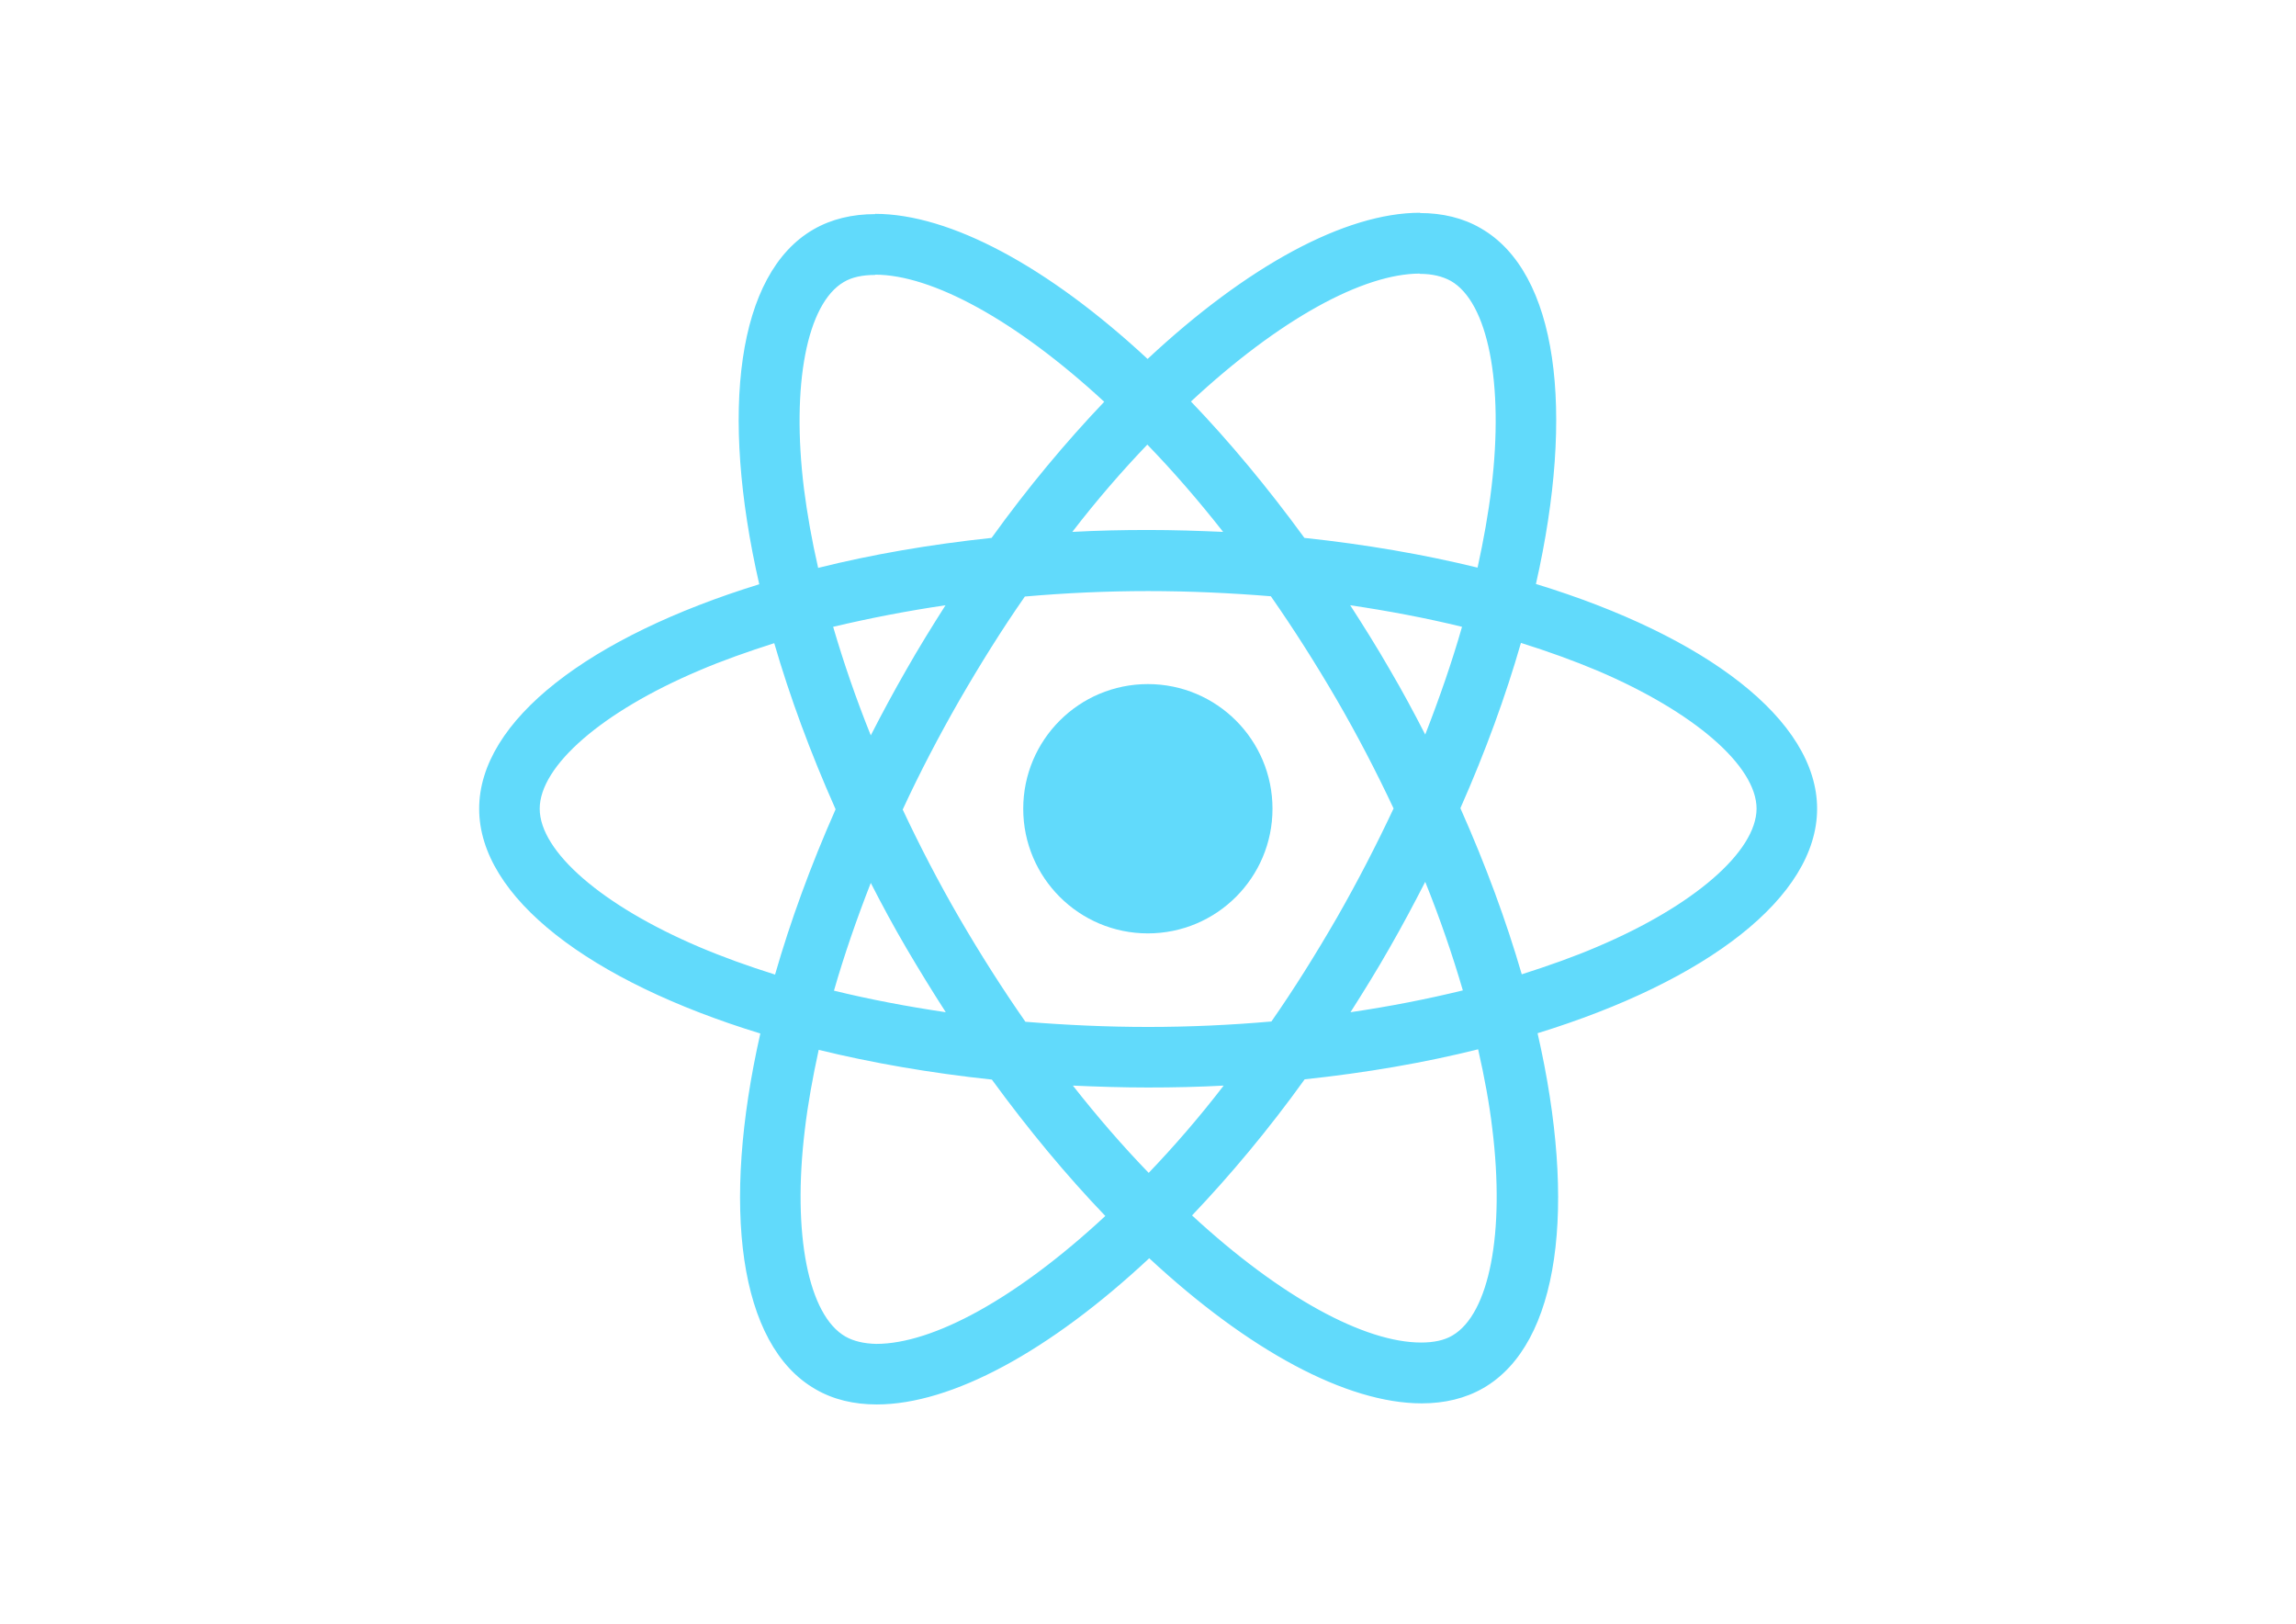
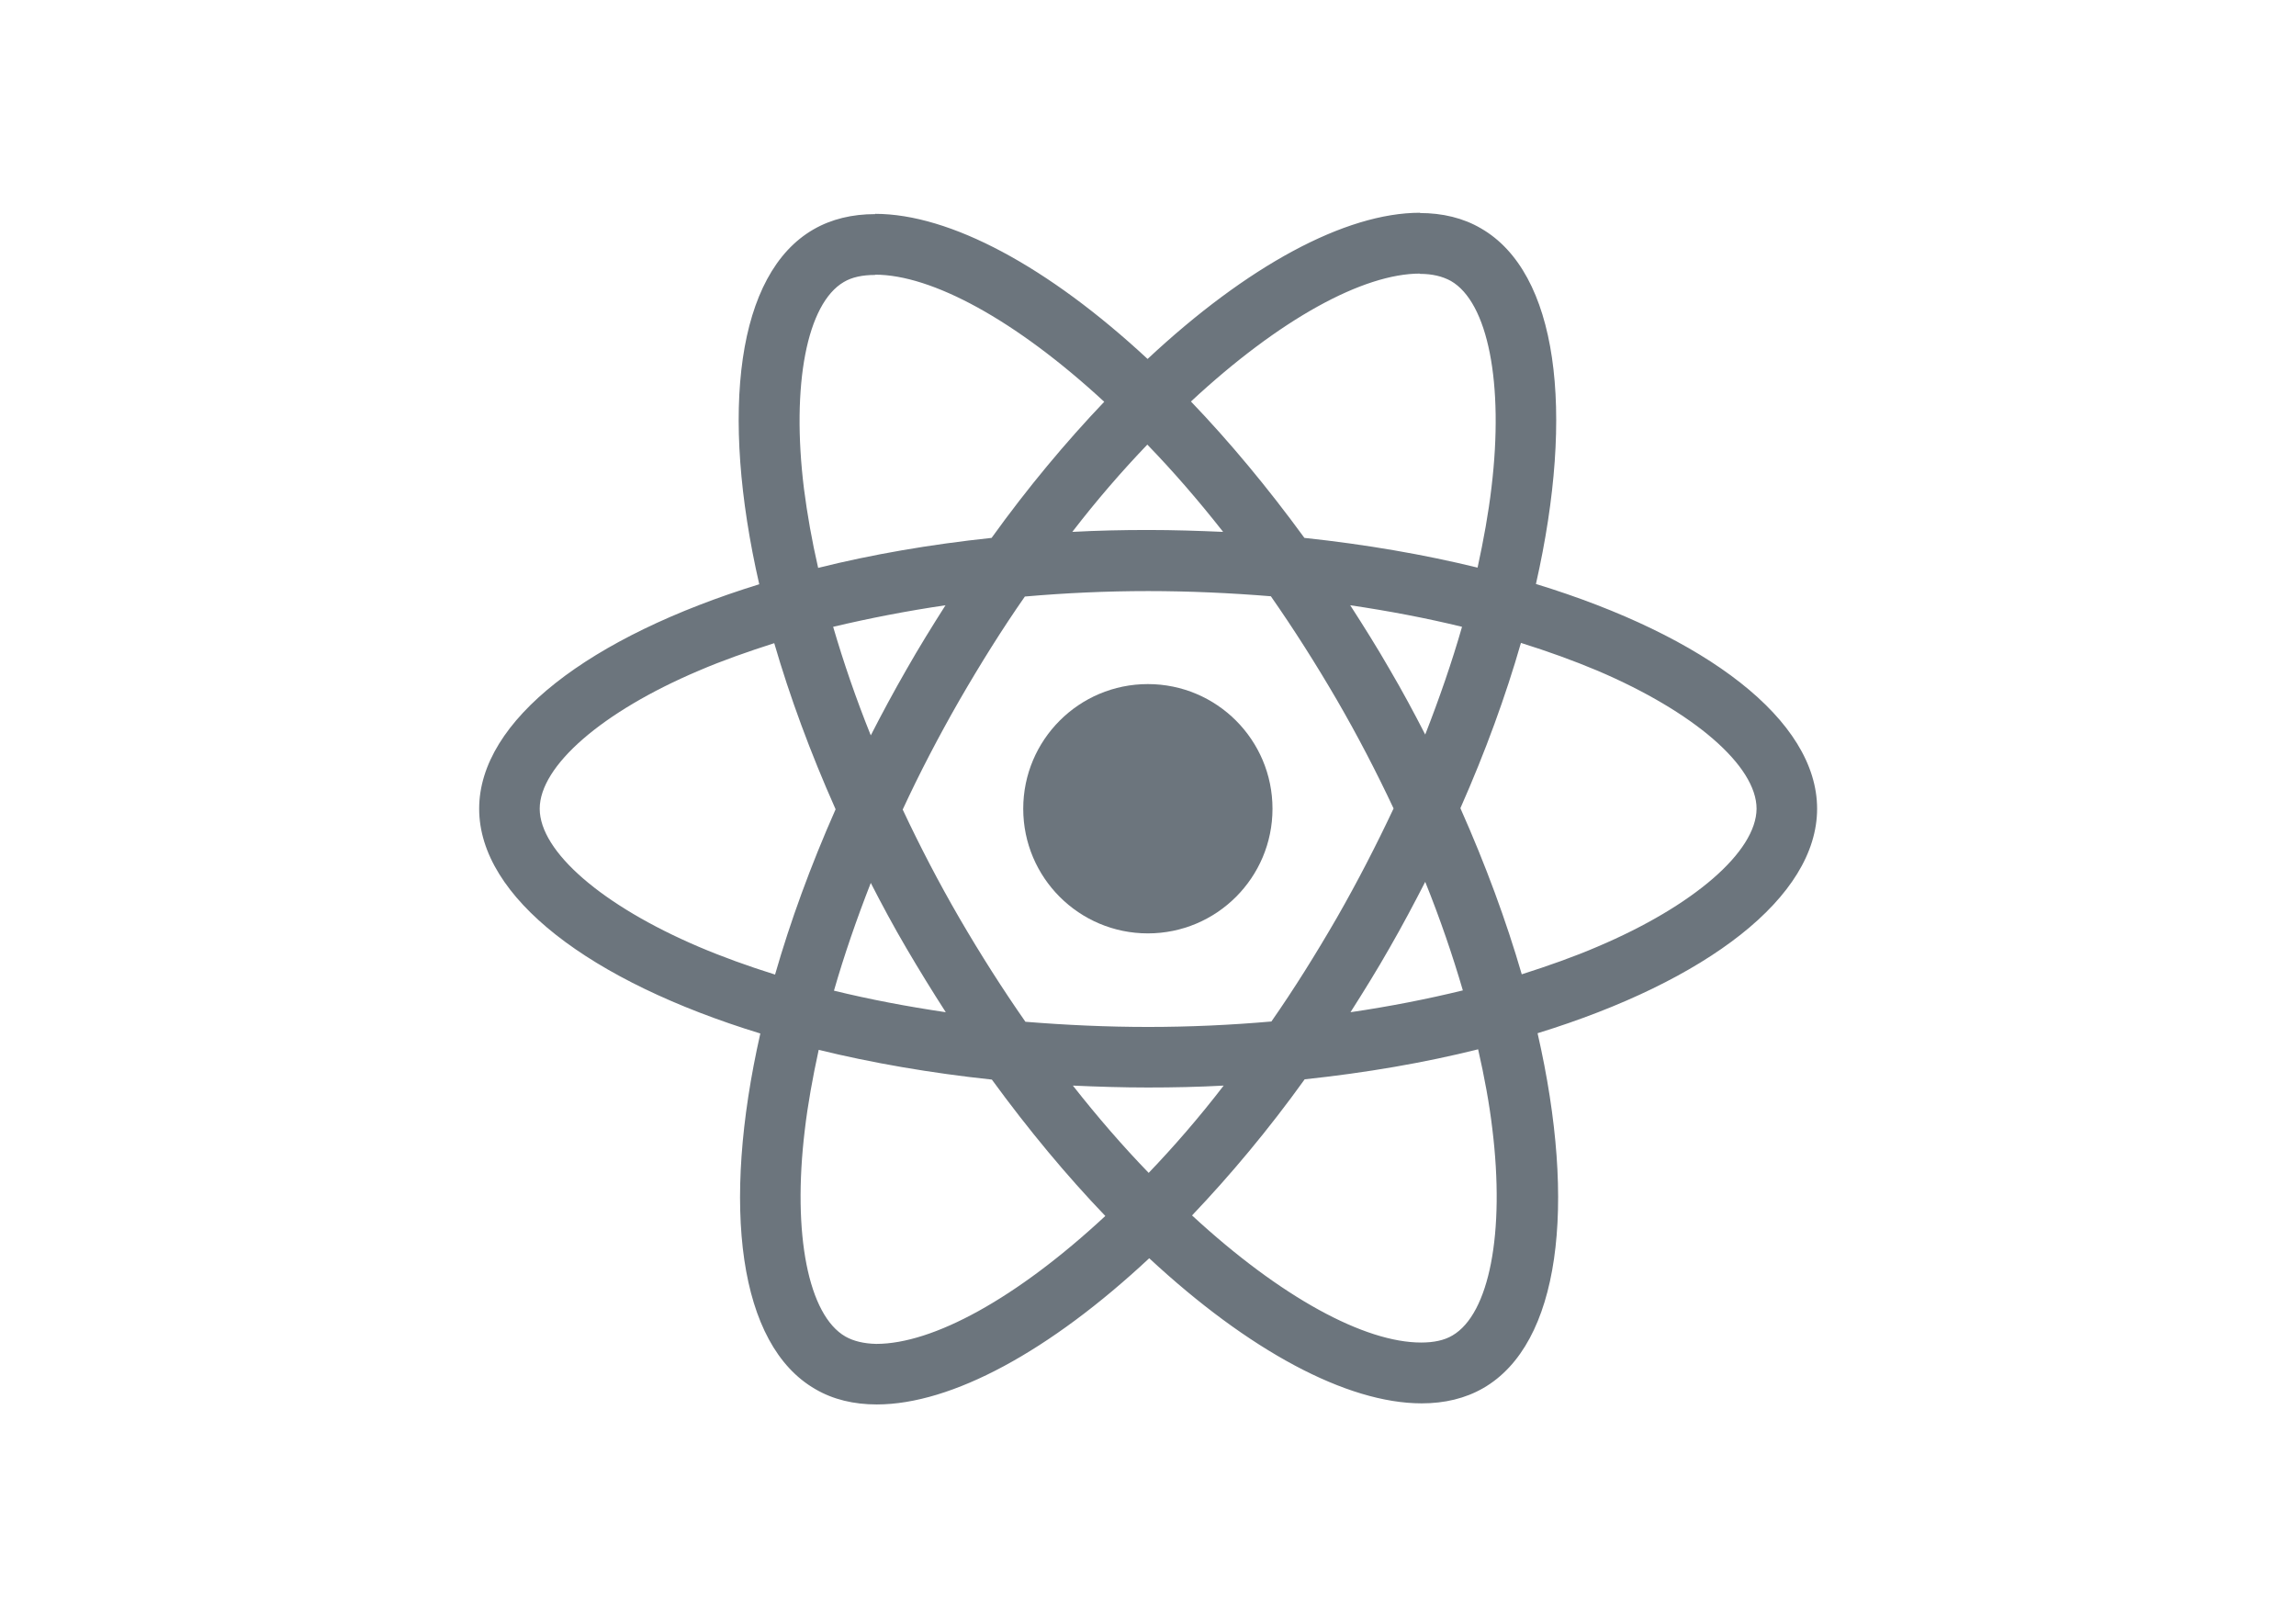
<svg xmlns="http://www.w3.org/2000/svg" viewBox="0 0 841.9 595.3">
-   <g fill="#61DAFB">
+   <g fill="#6c757d">
    <path d="M666.3 296.5c0-32.5-40.7-63.3-103.1-82.4 14.4-63.6 8-114.2-20.2-130.4-6.5-3.8-14.1-5.6-22.4-5.6v22.3c4.6 0 8.3.9 11.4 2.6 13.6 7.8 19.5 37.5 14.9 75.7-1.1 9.4-2.9 19.3-5.1 29.4-19.6-4.8-41-8.5-63.5-10.9-13.5-18.5-27.5-35.3-41.6-50 32.6-30.3 63.2-46.9 84-46.9V78c-27.5 0-63.5 19.6-99.9 53.6-36.4-33.8-72.4-53.2-99.9-53.2v22.3c20.7 0 51.4 16.5 84 46.6-14 14.7-28 31.4-41.3 49.9-22.6 2.4-44 6.1-63.6 11-2.3-10-4-19.7-5.2-29-4.7-38.2 1.1-67.9 14.6-75.8 3-1.8 6.9-2.6 11.5-2.6V78.5c-8.4 0-16 1.8-22.6 5.6-28.1 16.2-34.4 66.7-19.9 130.1-62.2 19.2-102.7 49.9-102.7 82.3 0 32.5 40.7 63.3 103.1 82.4-14.4 63.6-8 114.2 20.2 130.4 6.5 3.8 14.1 5.6 22.5 5.6 27.5 0 63.5-19.6 99.9-53.6 36.4 33.8 72.4 53.2 99.9 53.2 8.4 0 16-1.8 22.6-5.6 28.1-16.2 34.4-66.7 19.9-130.1 62-19.1 102.5-49.9 102.5-82.3zm-130.2-66.7c-3.7 12.9-8.3 26.2-13.5 39.5-4.1-8-8.4-16-13.1-24-4.6-8-9.5-15.8-14.4-23.4 14.2 2.1 27.9 4.7 41 7.9zm-45.8 106.5c-7.8 13.5-15.8 26.3-24.1 38.2-14.9 1.3-30 2-45.2 2-15.1 0-30.2-.7-45-1.9-8.3-11.9-16.4-24.6-24.2-38-7.6-13.1-14.5-26.4-20.8-39.8 6.2-13.4 13.2-26.8 20.7-39.9 7.8-13.5 15.8-26.3 24.1-38.2 14.9-1.3 30-2 45.2-2 15.1 0 30.2.7 45 1.9 8.3 11.9 16.4 24.6 24.2 38 7.6 13.1 14.5 26.4 20.8 39.8-6.3 13.4-13.2 26.8-20.7 39.9zm32.3-13c5.4 13.4 10 26.8 13.8 39.8-13.1 3.2-26.9 5.9-41.2 8 4.9-7.7 9.8-15.6 14.4-23.7 4.6-8 8.9-16.1 13-24.1zM421.2 430c-9.3-9.6-18.6-20.3-27.8-32 9 .4 18.2.7 27.5.7 9.4 0 18.7-.2 27.8-.7-9 11.7-18.3 22.4-27.5 32zm-74.4-58.9c-14.2-2.1-27.9-4.7-41-7.9 3.7-12.9 8.3-26.2 13.5-39.5 4.1 8 8.4 16 13.1 24 4.7 8 9.5 15.8 14.4 23.4zM420.7 163c9.3 9.6 18.6 20.3 27.8 32-9-.4-18.2-.7-27.5-.7-9.4 0-18.7.2-27.8.7 9-11.7 18.3-22.4 27.5-32zm-74 58.9c-4.9 7.7-9.8 15.6-14.4 23.7-4.6 8-8.9 16-13 24-5.4-13.4-10-26.8-13.8-39.8 13.1-3.1 26.9-5.8 41.2-7.9zm-90.5 125.2c-35.4-15.1-58.3-34.9-58.3-50.6 0-15.7 22.9-35.6 58.3-50.6 8.6-3.7 18-7 27.7-10.1 5.7 19.6 13.2 40 22.5 60.9-9.2 20.8-16.6 41.1-22.2 60.6-9.9-3.1-19.3-6.5-28-10.2zM310 490c-13.6-7.8-19.5-37.5-14.9-75.7 1.1-9.4 2.9-19.3 5.1-29.4 19.6 4.8 41 8.5 63.5 10.9 13.5 18.5 27.5 35.3 41.6 50-32.6 30.3-63.2 46.9-84 46.9-4.5-.1-8.3-1-11.3-2.7zm237.2-76.2c4.7 38.2-1.1 67.9-14.6 75.8-3 1.8-6.9 2.6-11.5 2.6-20.7 0-51.4-16.5-84-46.6 14-14.7 28-31.4 41.3-49.9 22.6-2.4 44-6.1 63.6-11 2.3 10.1 4.1 19.8 5.2 29.1zm38.5-66.7c-8.6 3.7-18 7-27.7 10.1-5.7-19.6-13.2-40-22.5-60.9 9.2-20.8 16.6-41.1 22.2-60.6 9.9 3.1 19.3 6.5 28.1 10.2 35.4 15.1 58.3 34.9 58.3 50.6-.1 15.7-23 35.6-58.4 50.6zM320.8 78.4z" />
    <circle cx="420.9" cy="296.5" r="45.7" />
    <path d="M520.5 78.1z" />
  </g>
</svg>
